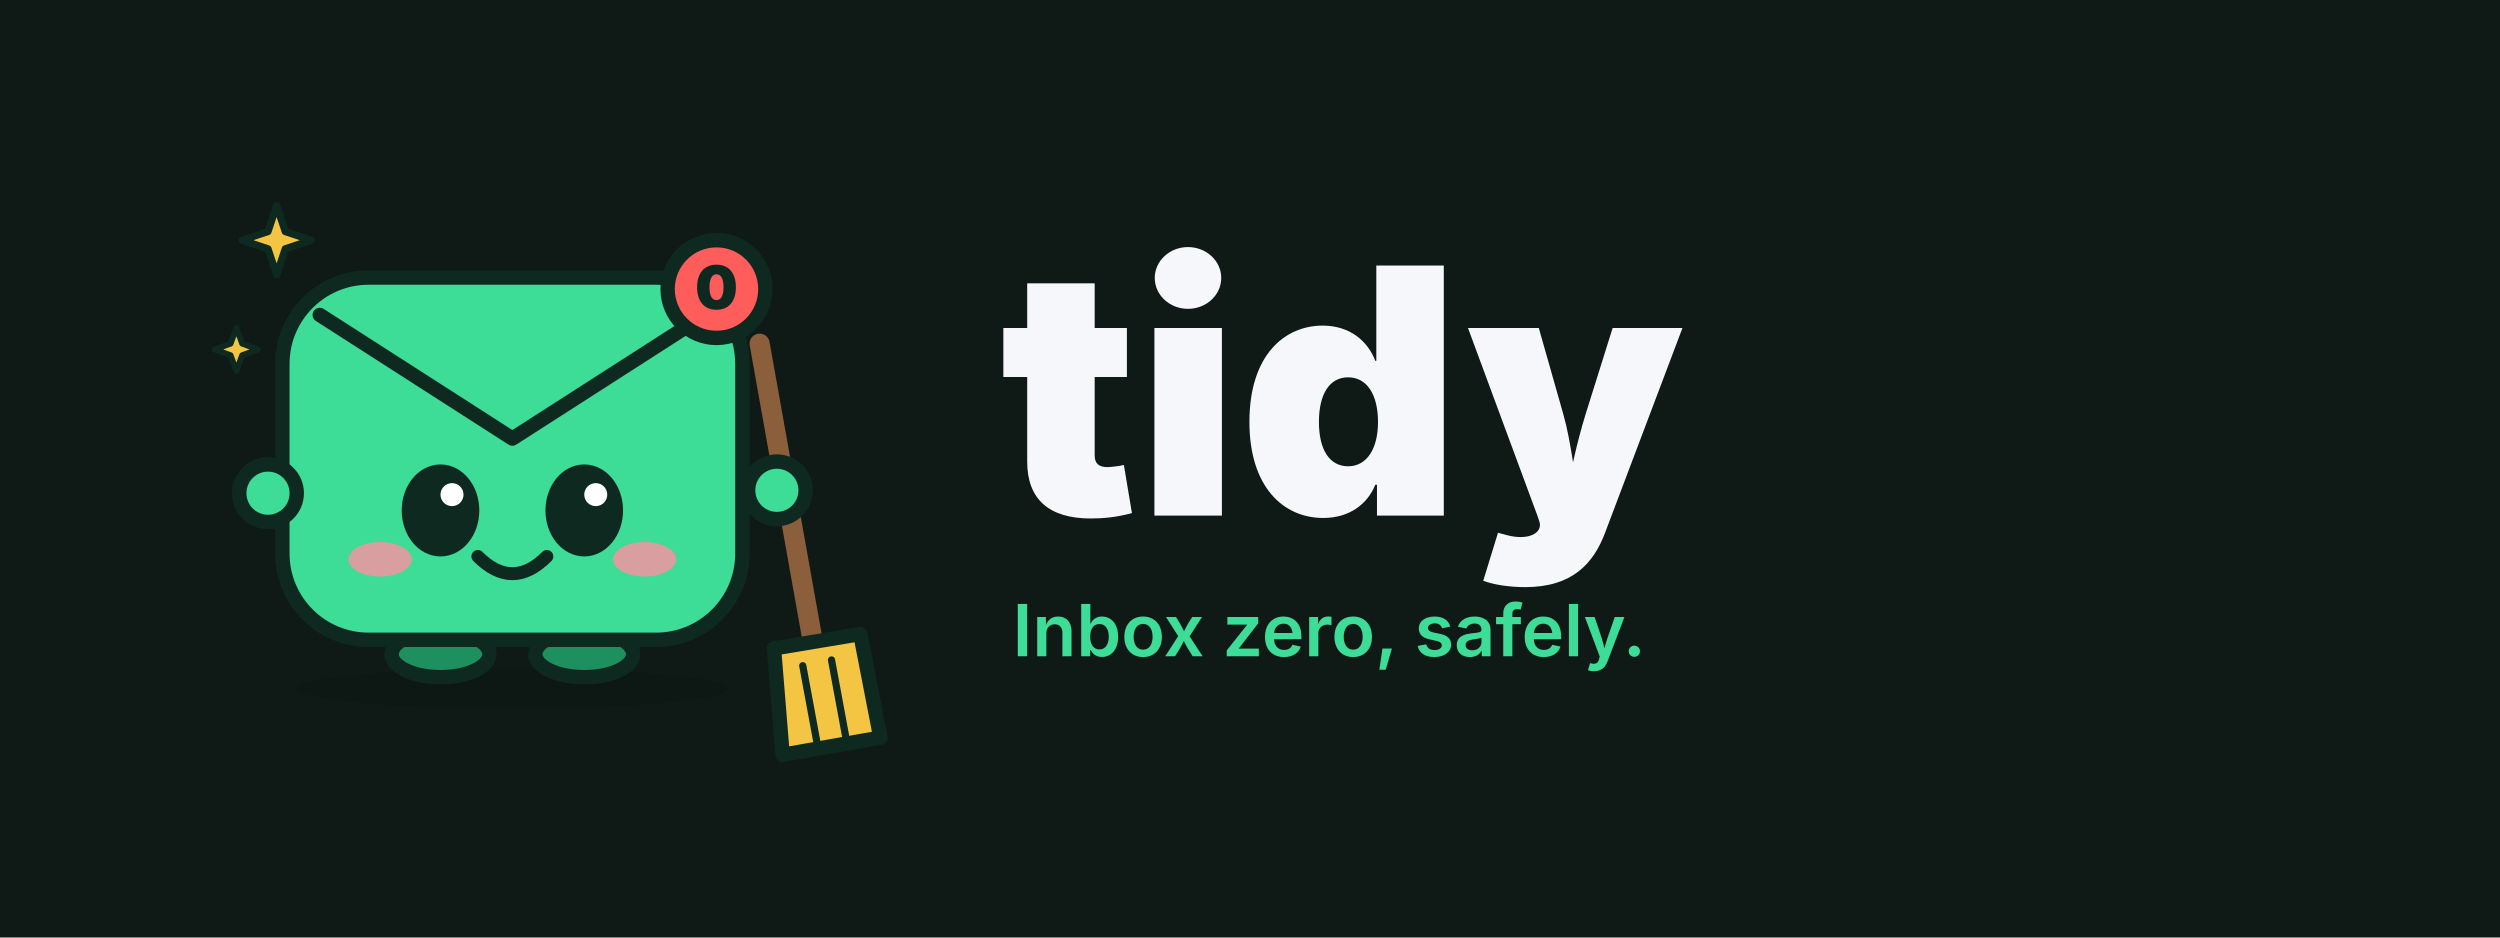
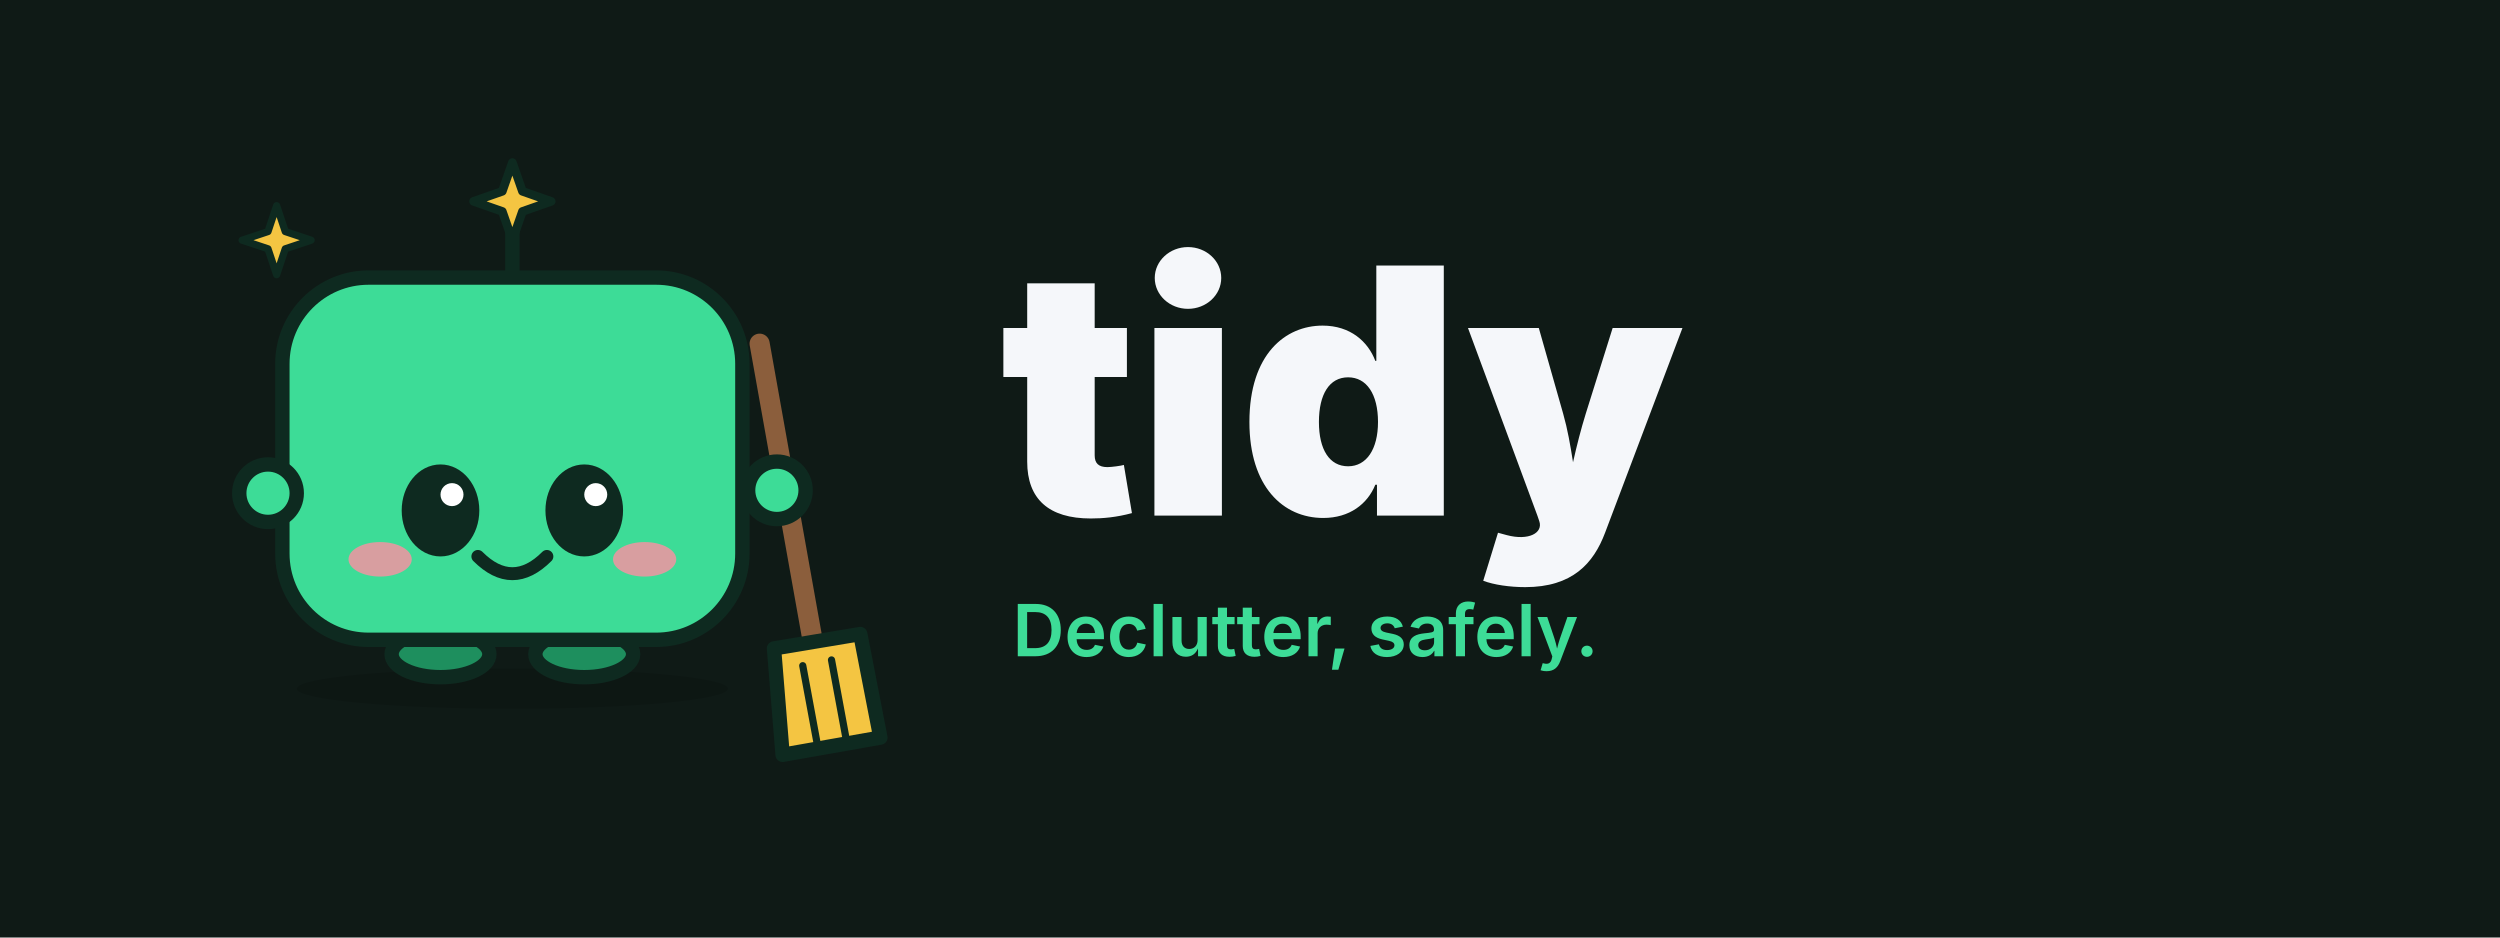
<svg xmlns="http://www.w3.org/2000/svg" viewBox="0 0 1600 600" width="1600" height="600">
  <rect width="1600" height="600" fill="#0F1A16" />
  <g transform="translate(120 70) scale(0.92) translate(-30 -33)">
    <g stroke="#0E2A20" stroke-width="10" stroke-linecap="round" stroke-linejoin="round">
      <ellipse cx="256" cy="436" rx="150" ry="14" fill="#000" fill-opacity=".12" stroke="none" />
      <path d="M86 118 l6 -18 l6 18 l18 6 l-18 6 l-6 18 l-6 -18 l-18 -6 z" fill="#F4C542" stroke-width="5" />
-       <path d="M60 196 l4 -11 l4 11 l11 4 l-11 4 l-4 11 l-4 -11 l-11 -4 z" fill="#F4C542" stroke-width="4" />
      <line x1="428" y1="196" x2="468" y2="420" stroke="#8B5E3C" stroke-width="14" />
      <path d="M438 408 L498 398 L512 470 L444 482 Z" fill="#F4C542" />
      <path d="M458 420 L468 474 M478 416 L488 470" stroke-width="5" />
+       <line x1="256" y1="150" x2="256" y2="104" />
+       <path d="M256 70 l7 20 l20 7 l-20 7 l-7 20 l-7 -20 l-20 -7 l20 -7 z" fill="#F4C542" stroke-width="6" />
      <ellipse cx="206" cy="412" rx="34" ry="16" fill="#1E8F5E" />
      <ellipse cx="306" cy="412" rx="34" ry="16" fill="#1E8F5E" />
      <rect x="96" y="150" width="320" height="252" rx="60" fill="#3DDC97" />
-       <path d="M122 176 L256 262 L390 176" fill="none" />
      <circle cx="86" cy="300" r="20" fill="#3DDC97" />
      <circle cx="440" cy="298" r="20" fill="#3DDC97" />
      <ellipse cx="206" cy="312" rx="22" ry="27" fill="#0E2A20" />
      <ellipse cx="306" cy="312" rx="22" ry="27" fill="#0E2A20" />
      <circle cx="214" cy="301" r="8" fill="#fff" stroke="none" />
      <circle cx="314" cy="301" r="8" fill="#fff" stroke="none" />
      <ellipse cx="164" cy="346" rx="22" ry="12" fill="#FF8FA3" fill-opacity=".8" stroke="none" />
      <ellipse cx="348" cy="346" rx="22" ry="12" fill="#FF8FA3" fill-opacity=".8" stroke="none" />
      <path d="M232 344 Q256 368 280 344" fill="none" stroke-width="9" />
-       <circle cx="398" cy="158" r="34" fill="#FF5C5C" />
-       <text x="398" y="172" text-anchor="middle" font-family="Inter, system-ui, sans-serif" font-weight="900" font-size="42" fill="#0E2A20" stroke="none">0</text>
    </g>
  </g>
-   <text x="640" y="330" font-family="Inter, system-ui, sans-serif" font-weight="900" font-size="220" fill="#F5F7FA">tidy</text>
-   <text x="648" y="420" font-family="Inter, system-ui, sans-serif" font-weight="600" font-size="46" fill="#3DDC97">Inbox zero, safely.</text>
+   <text x="640" y="330" text-anchor="start" font-family="Inter, system-ui, sans-serif" font-weight="900" font-size="220" fill="#F5F7FA">tidy</text>
+   <text x="648" y="420" text-anchor="start" font-family="Inter, system-ui, sans-serif" font-weight="600" font-size="46" fill="#3DDC97">Declutter, safely.</text>
</svg>
